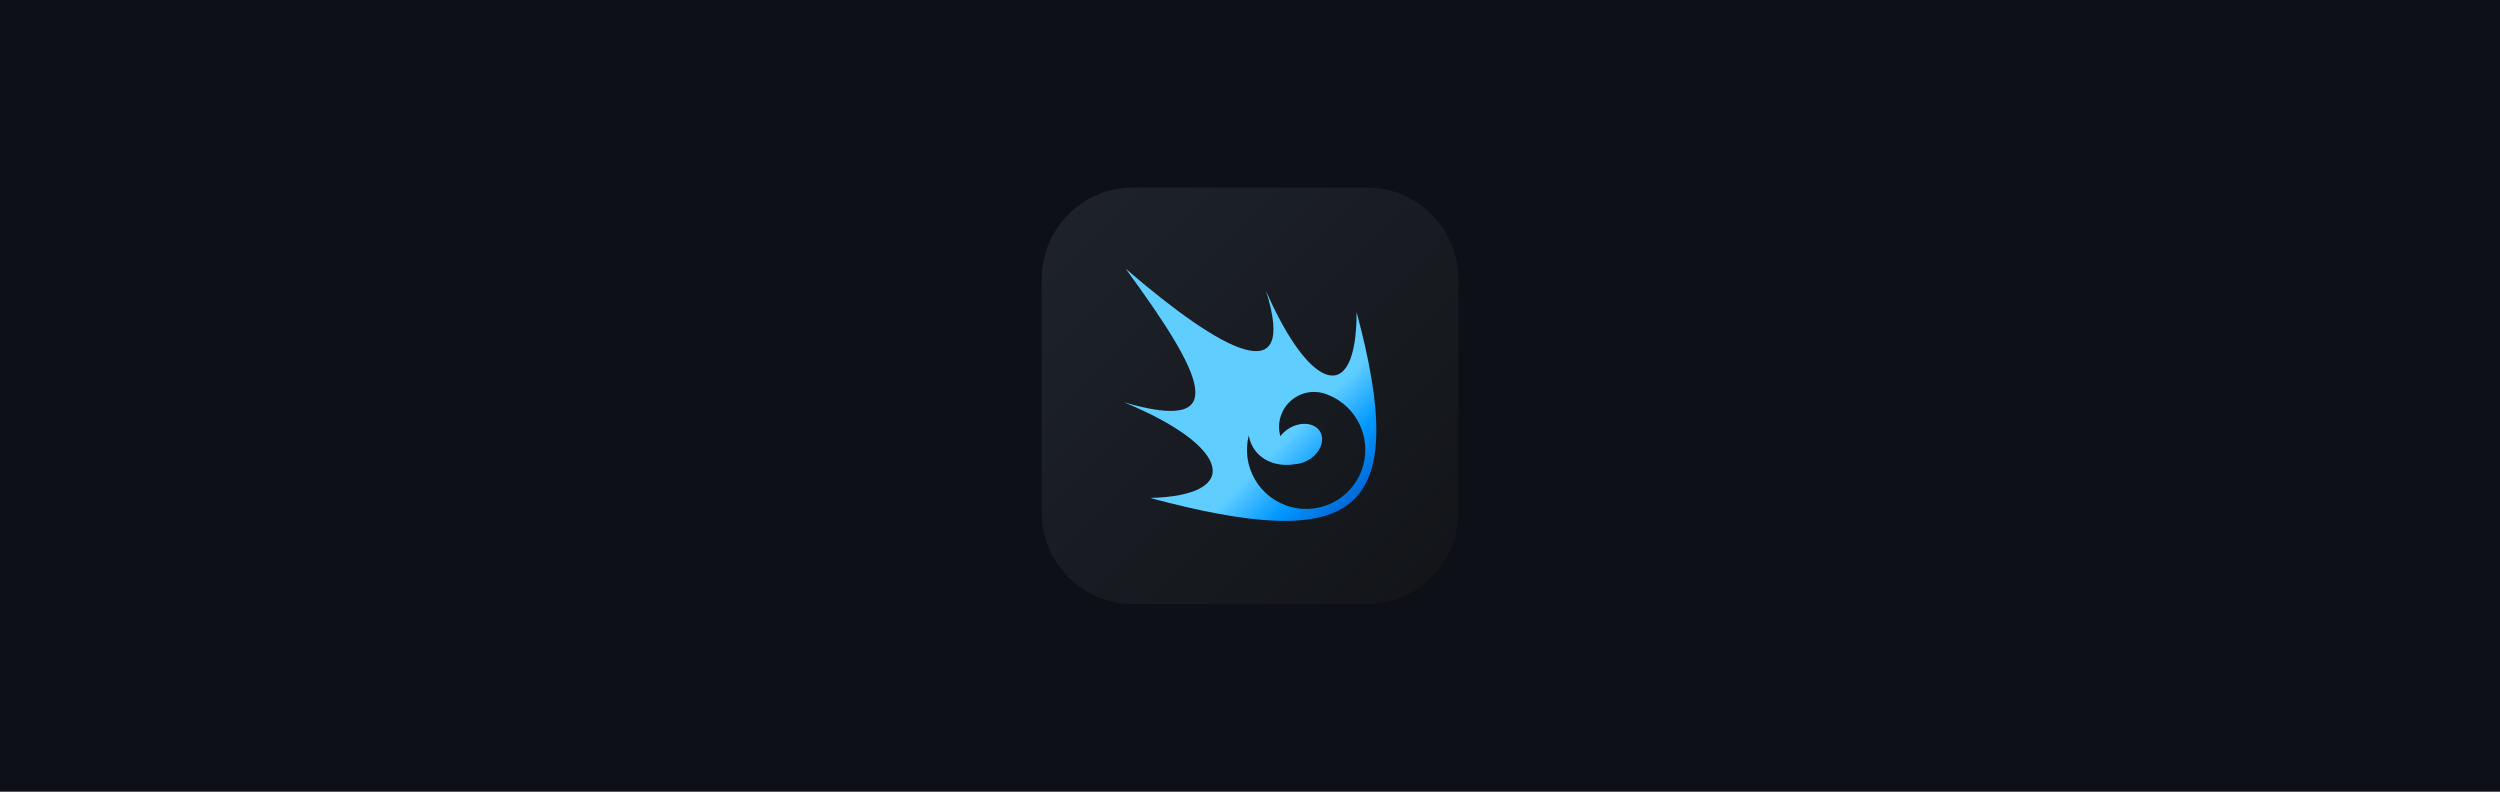
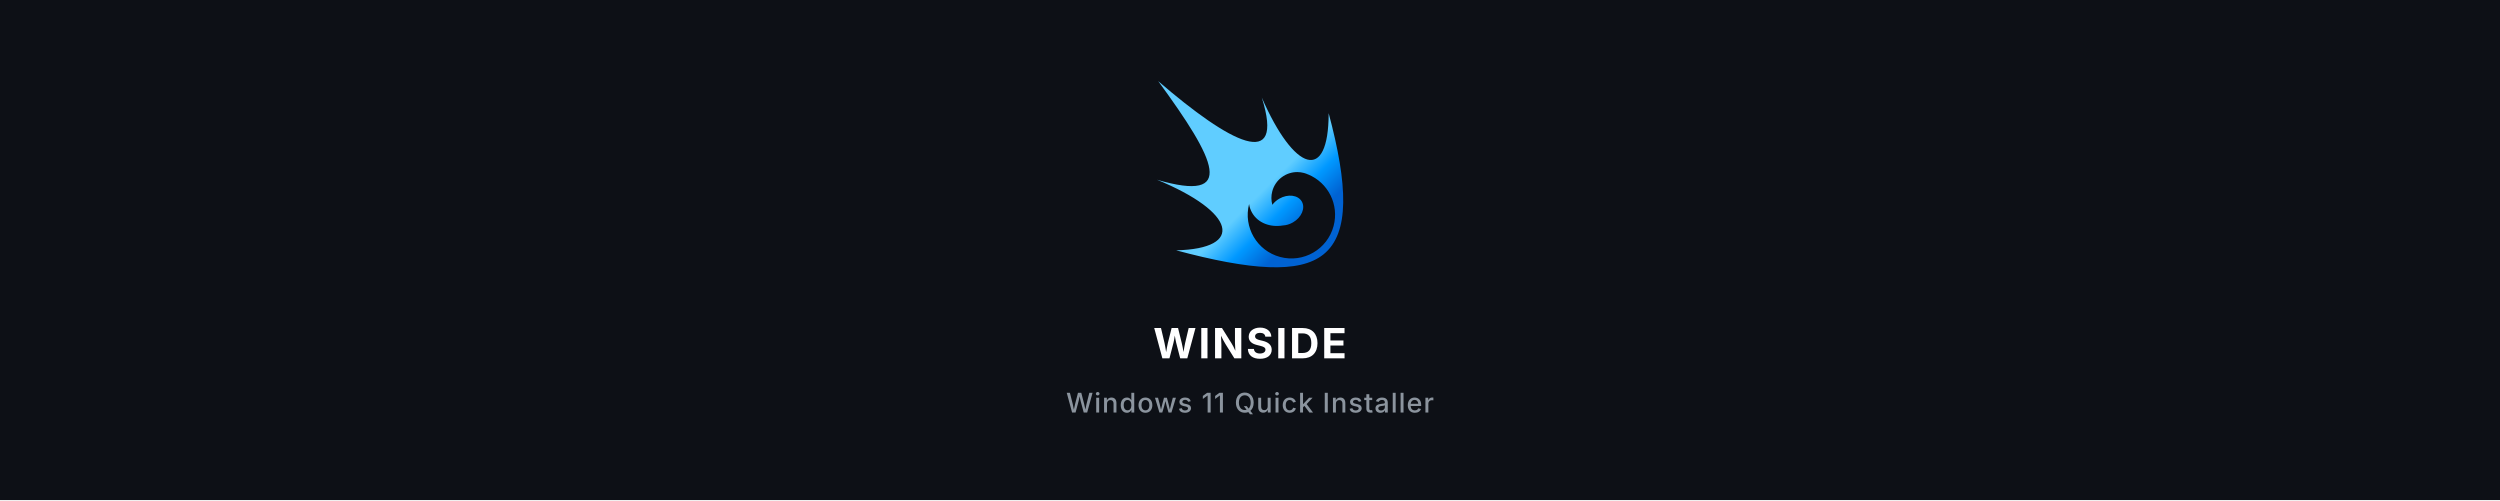
- <svg xmlns="http://www.w3.org/2000/svg" width="1200" height="380" viewBox="0 0 1200 380" fill="none">
+ <svg xmlns="http://www.w3.org/2000/svg" width="1200" height="240" viewBox="0 0 1200 240" fill="none">
  <defs>
-     <linearGradient id="logoBg" x1="500" y1="90" x2="700" y2="290" gradientUnits="userSpaceOnUse">
-       <stop offset="0%" stop-color="#1E232B" />
-       <stop offset="100%" stop-color="#121418" />
-     </linearGradient>
-     <linearGradient id="iconGradient" x1="535" y1="125" x2="665" y2="255" gradientUnits="userSpaceOnUse">
+     <linearGradient id="bannerIconGradient" x1="550" y1="35" x2="650" y2="135" gradientUnits="userSpaceOnUse">
      <stop offset="0%" stop-color="#60CDFF" />
      <stop offset="50%" stop-color="#0098FF" />
      <stop offset="100%" stop-color="#0062D2" />
    </linearGradient>
  </defs>
-   <rect width="1200" height="380" fill="#0D1016" />
-   <rect x="500" y="90" width="200" height="200" rx="44" fill="url(#logoBg)" />
-   <g transform="translate(535, 125) scale(0.254)">
-     <path fill="url(#iconGradient)" d="M20.916 15.648c147.945 202 202.556 312.645-3.146 252.438 201.76 82.926 225.515 176.51 49.13 180.76 190.922 51.156 315.057 60.258 377.16 10.43 67.76-54.368 62.6-177.648 13.31-361.6-.002 179.943-88.34 149.935-171.18-39.96 60.246 191.39-81.408 116.353-265.274-42.068zM457.37 97.676v-.008.008zm-79.792 150.84c5.457.054 10.994.79 16.508 2.267 3.763 1.01 7.352 2.34 10.77 3.924-.053-.058-.102-.12-.155-.178 51.248 21.08 79.986 77.264 65.253 132.25-16.008 59.742-77.174 95.054-136.914 79.046-59.29-15.886-94.507-76.24-79.395-135.547 1.144 7.843 3.71 15.465 7.808 22.564 15.038 26.045 46.48 37.745 78.735 32.334 8.387-.382 17.33-2.932 25.75-7.793 22.18-12.807 32.317-36.774 22.642-53.53-9.676-16.76-35.5-19.966-57.682-7.16-7.3 4.214-13.283 9.64-17.697 15.618-3.05-11-3.31-22.928-.14-34.75 7.978-29.778 35.053-49.34 64.518-49.047z" />
+   <rect width="1200" height="240" fill="#0D1016" />
+   <g transform="translate(552, 36) scale(0.1875)">
+     <path fill="url(#bannerIconGradient)" d="M20.916 15.648c147.945 202 202.556 312.645-3.146 252.438 201.76 82.926 225.515 176.51 49.13 180.76 190.922 51.156 315.057 60.258 377.16 10.43 67.76-54.368 62.6-177.648 13.31-361.6-.002 179.943-88.34 149.935-171.18-39.96 60.246 191.39-81.408 116.353-265.274-42.068zM457.37 97.676v-.008.008zm-79.792 150.84c5.457.054 10.994.79 16.508 2.267 3.763 1.01 7.352 2.34 10.77 3.924-.053-.058-.102-.12-.155-.178 51.248 21.08 79.986 77.264 65.253 132.25-16.008 59.742-77.174 95.054-136.914 79.046-59.29-15.886-94.507-76.24-79.395-135.547 1.144 7.843 3.71 15.465 7.808 22.564 15.038 26.045 46.48 37.745 78.735 32.334 8.387-.382 17.33-2.932 25.75-7.793 22.18-12.807 32.317-36.774 22.642-53.53-9.676-16.76-35.5-19.966-57.682-7.16-7.3 4.214-13.283 9.64-17.697 15.618-3.05-11-3.31-22.928-.14-34.75 7.978-29.778 35.053-49.34 64.518-49.047z" />
  </g>
+   <text x="600" y="172" text-anchor="middle" fill="#FFFFFF" font-family="-apple-system, BlinkMacSystemFont, 'Segoe UI Variable Display', 'Segoe UI', sans-serif" font-size="20" font-weight="700" letter-spacing="1">WINSIDE</text>
+   <text x="600" y="198" text-anchor="middle" fill="#8B949E" font-family="-apple-system, BlinkMacSystemFont, 'Segoe UI Variable Text', 'Segoe UI', sans-serif" font-size="13" font-weight="500" letter-spacing="0.5">Windows 11 Quick Installer</text>
</svg>
